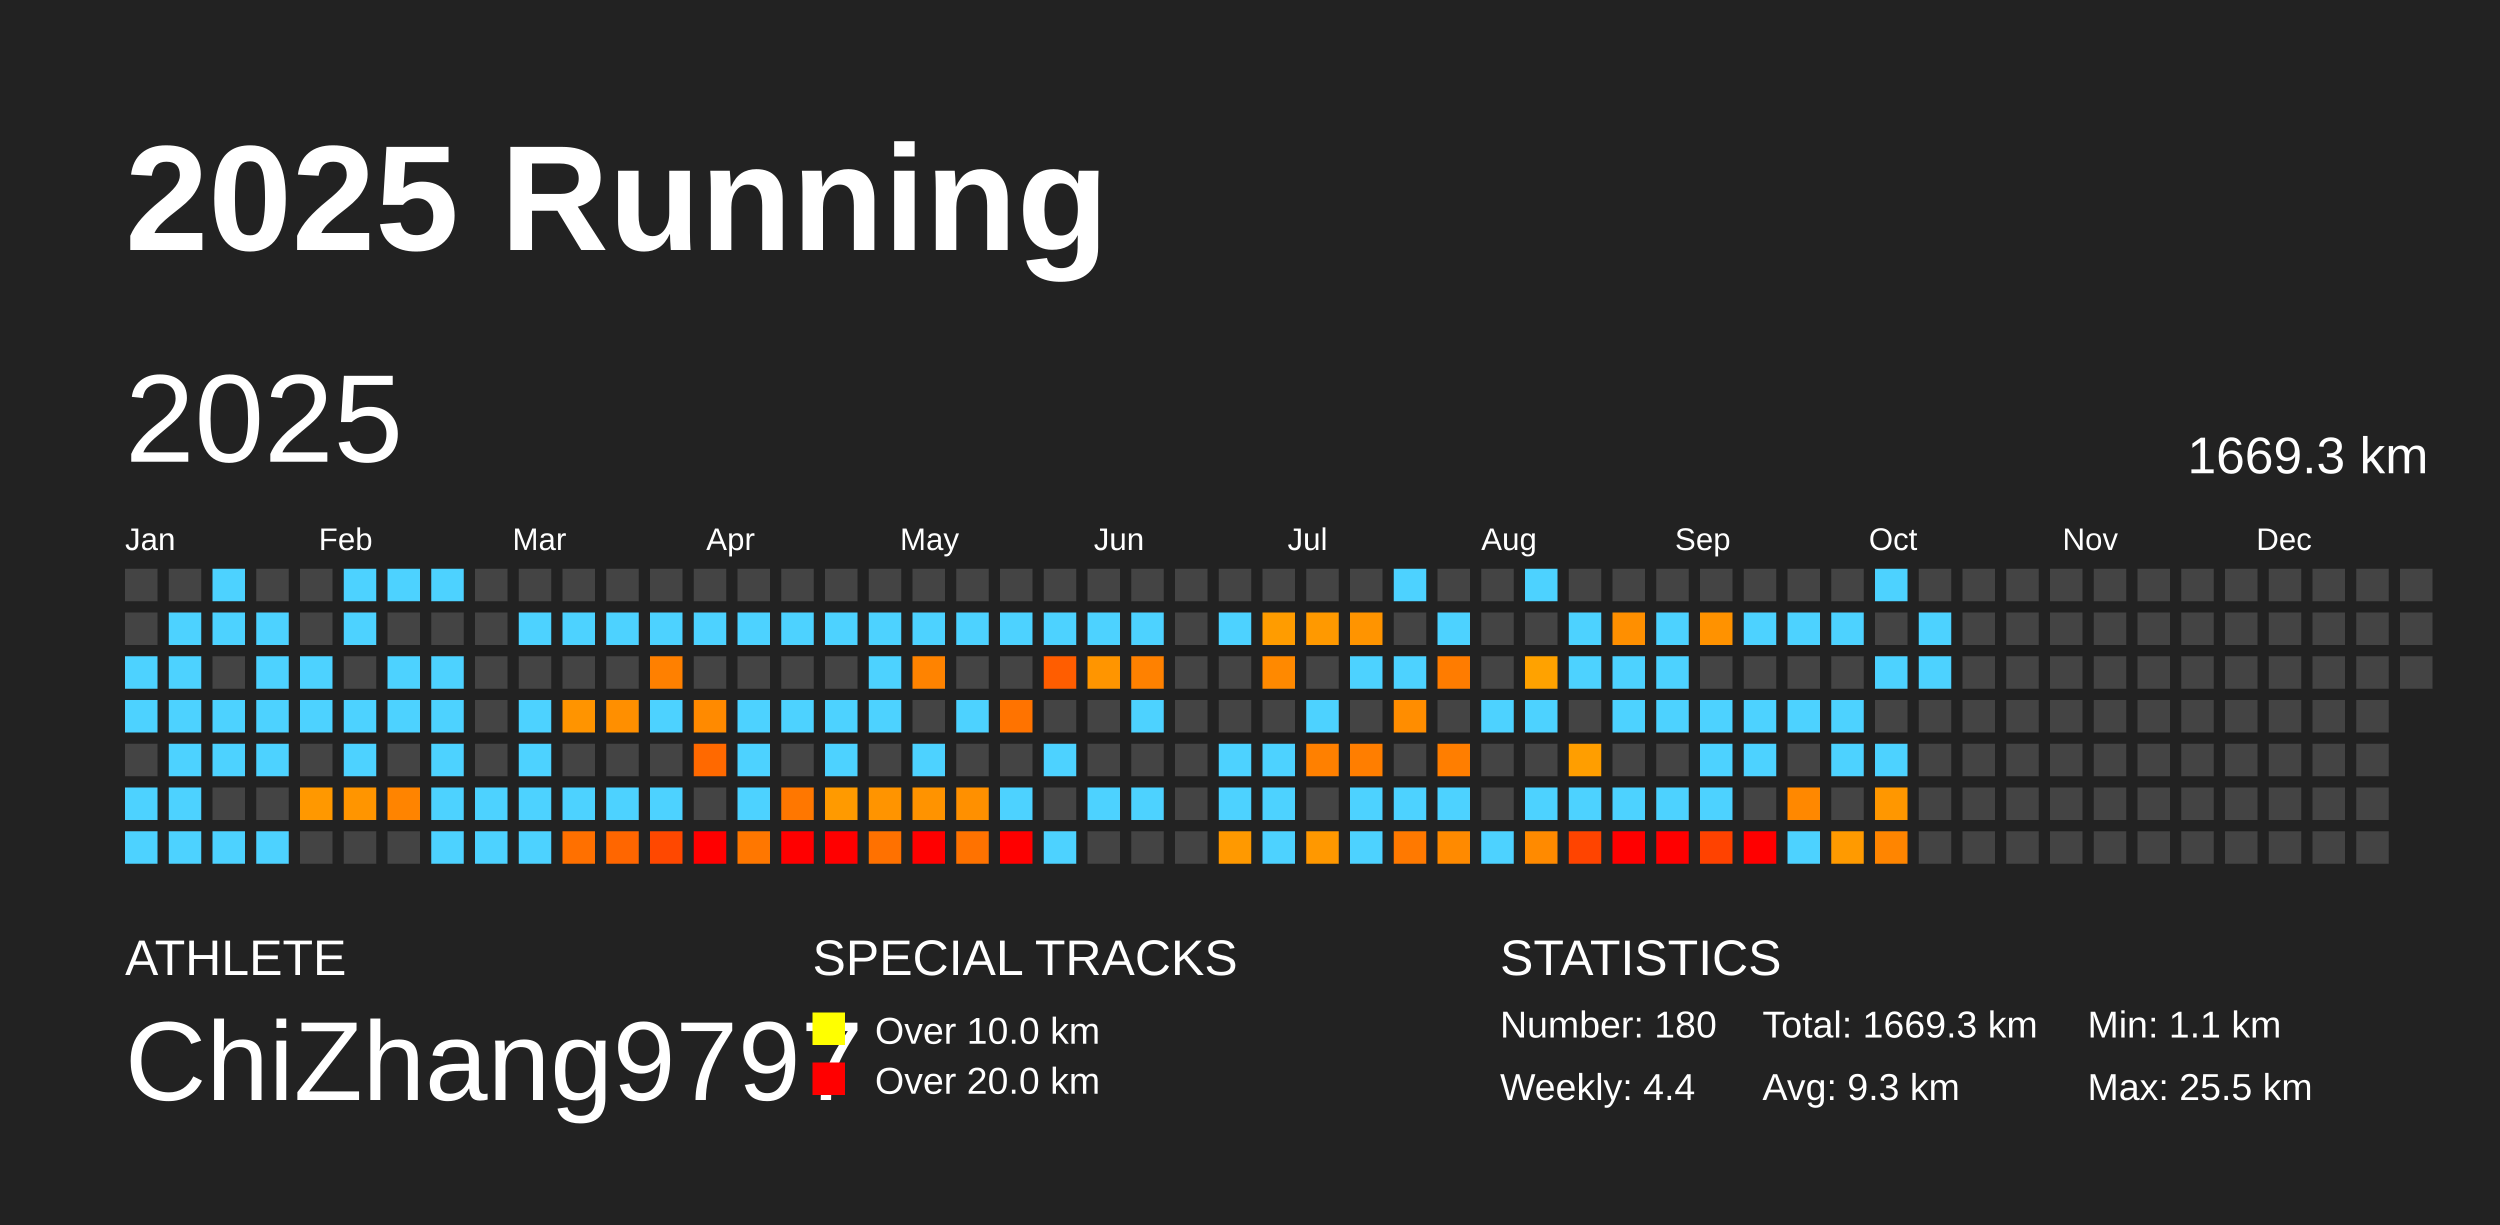
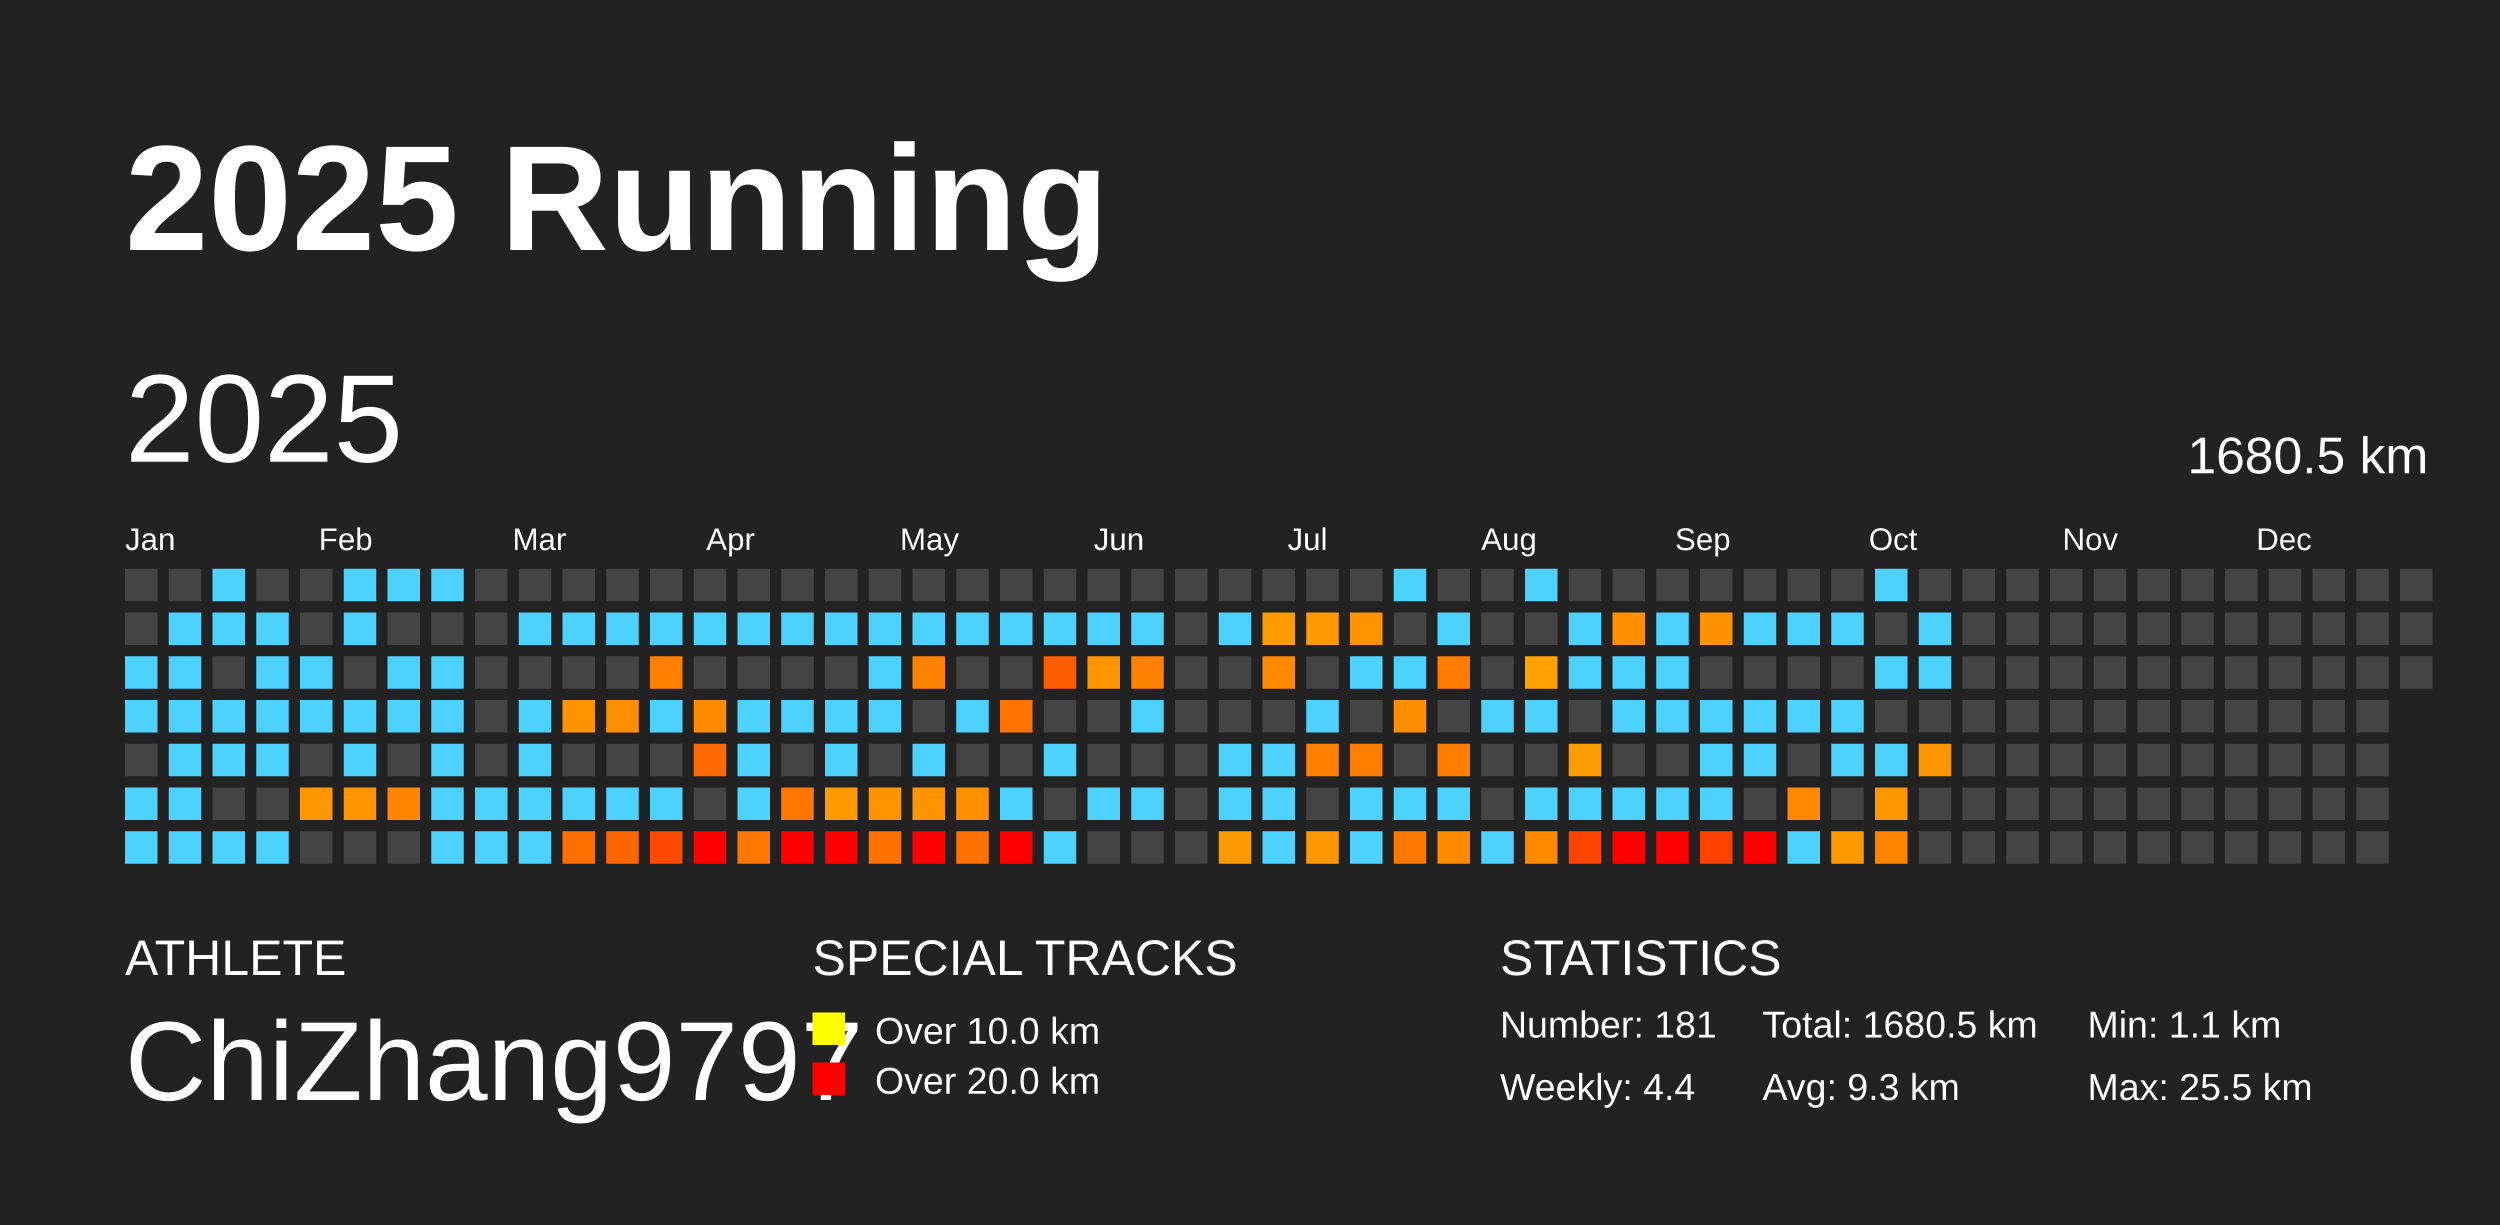
<svg xmlns="http://www.w3.org/2000/svg" baseProfile="full" height="98mm" version="1.1" viewBox="0,0,200,98" width="200mm">
  <defs />
  <rect fill="#222222" height="98" width="200" x="0" y="0" />
  <text fill="#FFFFFF" style="font-size:12px; font-family:Arial; font-weight:bold;" x="10" y="20">2025 Running</text>
  <text fill="#FFFFFF" style="font-size:4px; font-family:Arial" x="10" y="78">ATHLETE</text>
  <text fill="#FFFFFF" style="font-size:9px; font-family:Arial" x="10" y="88">ChiZhang9797</text>
  <text fill="#FFFFFF" style="font-size:4px; font-family:Arial" x="65" y="78">SPECIAL TRACKS</text>
  <rect fill="yellow" height="2.6" width="2.6" x="65" y="81" />
  <text fill="#FFFFFF" style="font-size:3px; font-family:Arial" x="70" y="83.5">Over 10.0 km</text>
  <rect fill="red" height="2.6" width="2.6" x="65" y="85" />
  <text fill="#FFFFFF" style="font-size:3px; font-family:Arial" x="70" y="87.5">Over 20.0 km</text>
  <text fill="#FFFFFF" style="font-size:4px; font-family:Arial" x="120" y="78">STATISTICS</text>
-   <text fill="#FFFFFF" style="font-size:3px; font-family:Arial" x="120" y="83">Number: 180</text>
+   <text fill="#FFFFFF" style="font-size:3px; font-family:Arial" x="120" y="83">Number: 181</text>
  <text fill="#FFFFFF" style="font-size:3px; font-family:Arial" x="120" y="88">Weekly: 4.4</text>
-   <text fill="#FFFFFF" style="font-size:3px; font-family:Arial" x="141" y="83">Total: 1669.3 km</text>
+   <text fill="#FFFFFF" style="font-size:3px; font-family:Arial" x="141" y="83">Total: 1680.5 km</text>
  <text fill="#FFFFFF" style="font-size:3px; font-family:Arial" x="141" y="88">Avg: 9.3 km</text>
  <text fill="#FFFFFF" style="font-size:3px; font-family:Arial" x="167" y="83">Min: 1.1 km</text>
  <text fill="#FFFFFF" style="font-size:3px; font-family:Arial" x="167" y="88">Max: 25.5 km</text>
  <text dominant-baseline="hanging" fill="#FFFFFF" style="font-size:10.0px; font-family:Arial;" x="10" y="30">2025</text>
-   <text dominant-baseline="hanging" fill="#FFFFFF" style="font-size:4.125px; font-family:Arial;" x="175" y="35">1669.3 km</text>
+   <text dominant-baseline="hanging" fill="#FFFFFF" style="font-size:4.125px; font-family:Arial;" x="175" y="35">1680.5 km</text>
  <text fill="#FFFFFF" style="font-size:2.5px; font-family:Arial" x="10.0" y="44">Jan</text>
  <text fill="#FFFFFF" style="font-size:2.5px; font-family:Arial" x="25.5" y="44">Feb</text>
  <text fill="#FFFFFF" style="font-size:2.5px; font-family:Arial" x="41.0" y="44">Mar</text>
  <text fill="#FFFFFF" style="font-size:2.5px; font-family:Arial" x="56.5" y="44">Apr</text>
  <text fill="#FFFFFF" style="font-size:2.5px; font-family:Arial" x="72.0" y="44">May</text>
  <text fill="#FFFFFF" style="font-size:2.5px; font-family:Arial" x="87.5" y="44">Jun</text>
  <text fill="#FFFFFF" style="font-size:2.5px; font-family:Arial" x="103.0" y="44">Jul</text>
  <text fill="#FFFFFF" style="font-size:2.5px; font-family:Arial" x="118.5" y="44">Aug</text>
  <text fill="#FFFFFF" style="font-size:2.5px; font-family:Arial" x="134.0" y="44">Sep</text>
  <text fill="#FFFFFF" style="font-size:2.5px; font-family:Arial" x="149.5" y="44">Oct</text>
  <text fill="#FFFFFF" style="font-size:2.5px; font-family:Arial" x="165.0" y="44">Nov</text>
  <text fill="#FFFFFF" style="font-size:2.5px; font-family:Arial" x="180.5" y="44">Dec</text>
  <rect fill="#444444" height="2.6" width="2.6" x="10.0" y="45.5" />
  <rect fill="#444444" height="2.6" width="2.6" x="10.0" y="49.0" />
  <rect fill="#4dd2ff" height="2.6" width="2.6" x="10.0" y="52.5" />
  <rect fill="#4dd2ff" height="2.6" width="2.6" x="10.0" y="56.0" />
  <rect fill="#444444" height="2.6" width="2.6" x="10.0" y="59.5" />
  <rect fill="#4dd2ff" height="2.6" width="2.6" x="10.0" y="63.0" />
  <rect fill="#4dd2ff" height="2.6" width="2.6" x="10.0" y="66.5" />
  <rect fill="#444444" height="2.6" width="2.6" x="13.5" y="45.5" />
  <rect fill="#4dd2ff" height="2.6" width="2.6" x="13.5" y="49.0" />
  <rect fill="#4dd2ff" height="2.6" width="2.6" x="13.5" y="52.5" />
  <rect fill="#4dd2ff" height="2.6" width="2.6" x="13.5" y="56.0" />
  <rect fill="#4dd2ff" height="2.6" width="2.6" x="13.5" y="59.5" />
  <rect fill="#4dd2ff" height="2.6" width="2.6" x="13.5" y="63.0" />
  <rect fill="#4dd2ff" height="2.6" width="2.6" x="13.5" y="66.5" />
  <rect fill="#4dd2ff" height="2.6" width="2.6" x="17.0" y="45.5" />
  <rect fill="#4dd2ff" height="2.6" width="2.6" x="17.0" y="49.0" />
  <rect fill="#444444" height="2.6" width="2.6" x="17.0" y="52.5" />
  <rect fill="#4dd2ff" height="2.6" width="2.6" x="17.0" y="56.0" />
  <rect fill="#4dd2ff" height="2.6" width="2.6" x="17.0" y="59.5" />
  <rect fill="#444444" height="2.6" width="2.6" x="17.0" y="63.0" />
  <rect fill="#4dd2ff" height="2.6" width="2.6" x="17.0" y="66.5" />
  <rect fill="#444444" height="2.6" width="2.6" x="20.5" y="45.5" />
  <rect fill="#4dd2ff" height="2.6" width="2.6" x="20.5" y="49.0" />
  <rect fill="#4dd2ff" height="2.6" width="2.6" x="20.5" y="52.5" />
  <rect fill="#4dd2ff" height="2.6" width="2.6" x="20.5" y="56.0" />
  <rect fill="#4dd2ff" height="2.6" width="2.6" x="20.5" y="59.5" />
  <rect fill="#444444" height="2.6" width="2.6" x="20.5" y="63.0" />
  <rect fill="#4dd2ff" height="2.6" width="2.6" x="20.5" y="66.5" />
  <rect fill="#444444" height="2.6" width="2.6" x="24.0" y="45.5" />
  <rect fill="#444444" height="2.6" width="2.6" x="24.0" y="49.0" />
  <rect fill="#4dd2ff" height="2.6" width="2.6" x="24.0" y="52.5" />
  <rect fill="#4dd2ff" height="2.6" width="2.6" x="24.0" y="56.0" />
  <rect fill="#444444" height="2.6" width="2.6" x="24.0" y="59.5" />
  <rect fill="#ff9800" height="2.6" width="2.6" x="24.0" y="63.0" />
  <rect fill="#444444" height="2.6" width="2.6" x="24.0" y="66.5" />
  <rect fill="#4dd2ff" height="2.6" width="2.6" x="27.5" y="45.5" />
  <rect fill="#4dd2ff" height="2.6" width="2.6" x="27.5" y="49.0" />
  <rect fill="#444444" height="2.6" width="2.6" x="27.5" y="52.5" />
  <rect fill="#4dd2ff" height="2.6" width="2.6" x="27.5" y="56.0" />
  <rect fill="#4dd2ff" height="2.6" width="2.6" x="27.5" y="59.5" />
  <rect fill="#ff9500" height="2.6" width="2.6" x="27.5" y="63.0" />
  <rect fill="#444444" height="2.6" width="2.6" x="27.5" y="66.5" />
  <rect fill="#4dd2ff" height="2.6" width="2.6" x="31.0" y="45.5" />
  <rect fill="#444444" height="2.6" width="2.6" x="31.0" y="49.0" />
  <rect fill="#4dd2ff" height="2.6" width="2.6" x="31.0" y="52.5" />
  <rect fill="#4dd2ff" height="2.6" width="2.6" x="31.0" y="56.0" />
  <rect fill="#444444" height="2.6" width="2.6" x="31.0" y="59.5" />
  <rect fill="#ff8400" height="2.6" width="2.6" x="31.0" y="63.0" />
  <rect fill="#444444" height="2.6" width="2.6" x="31.0" y="66.5" />
  <rect fill="#4dd2ff" height="2.6" width="2.6" x="34.5" y="45.5" />
  <rect fill="#444444" height="2.6" width="2.6" x="34.5" y="49.0" />
  <rect fill="#4dd2ff" height="2.6" width="2.6" x="34.5" y="52.5" />
  <rect fill="#4dd2ff" height="2.6" width="2.6" x="34.5" y="56.0" />
  <rect fill="#4dd2ff" height="2.6" width="2.6" x="34.5" y="59.5" />
  <rect fill="#4dd2ff" height="2.6" width="2.6" x="34.5" y="63.0" />
  <rect fill="#4dd2ff" height="2.6" width="2.6" x="34.5" y="66.5" />
  <rect fill="#444444" height="2.6" width="2.6" x="38.0" y="45.5" />
  <rect fill="#444444" height="2.6" width="2.6" x="38.0" y="49.0" />
  <rect fill="#444444" height="2.6" width="2.6" x="38.0" y="52.5" />
  <rect fill="#444444" height="2.6" width="2.6" x="38.0" y="56.0" />
  <rect fill="#444444" height="2.6" width="2.6" x="38.0" y="59.5" />
  <rect fill="#4dd2ff" height="2.6" width="2.6" x="38.0" y="63.0" />
  <rect fill="#4dd2ff" height="2.6" width="2.6" x="38.0" y="66.5" />
  <rect fill="#444444" height="2.6" width="2.6" x="41.5" y="45.5" />
  <rect fill="#4dd2ff" height="2.6" width="2.6" x="41.5" y="49.0" />
  <rect fill="#444444" height="2.6" width="2.6" x="41.5" y="52.5" />
  <rect fill="#4dd2ff" height="2.6" width="2.6" x="41.5" y="56.0" />
  <rect fill="#4dd2ff" height="2.6" width="2.6" x="41.5" y="59.5" />
  <rect fill="#4dd2ff" height="2.6" width="2.6" x="41.5" y="63.0" />
  <rect fill="#4dd2ff" height="2.6" width="2.6" x="41.5" y="66.5" />
  <rect fill="#444444" height="2.6" width="2.6" x="45.0" y="45.5" />
  <rect fill="#4dd2ff" height="2.6" width="2.6" x="45.0" y="49.0" />
  <rect fill="#444444" height="2.6" width="2.6" x="45.0" y="52.5" />
  <rect fill="#ff9400" height="2.6" width="2.6" x="45.0" y="56.0" />
  <rect fill="#444444" height="2.6" width="2.6" x="45.0" y="59.5" />
  <rect fill="#4dd2ff" height="2.6" width="2.6" x="45.0" y="63.0" />
  <rect fill="#ff7000" height="2.6" width="2.6" x="45.0" y="66.5" />
  <rect fill="#444444" height="2.6" width="2.6" x="48.5" y="45.5" />
  <rect fill="#4dd2ff" height="2.6" width="2.6" x="48.5" y="49.0" />
  <rect fill="#444444" height="2.6" width="2.6" x="48.5" y="52.5" />
  <rect fill="#ff8f00" height="2.6" width="2.6" x="48.5" y="56.0" />
  <rect fill="#444444" height="2.6" width="2.6" x="48.5" y="59.5" />
  <rect fill="#4dd2ff" height="2.6" width="2.6" x="48.5" y="63.0" />
  <rect fill="#ff6600" height="2.6" width="2.6" x="48.5" y="66.5" />
  <rect fill="#444444" height="2.6" width="2.6" x="52.0" y="45.5" />
  <rect fill="#4dd2ff" height="2.6" width="2.6" x="52.0" y="49.0" />
  <rect fill="#ff8000" height="2.6" width="2.6" x="52.0" y="52.5" />
  <rect fill="#4dd2ff" height="2.6" width="2.6" x="52.0" y="56.0" />
  <rect fill="#444444" height="2.6" width="2.6" x="52.0" y="59.5" />
  <rect fill="#4dd2ff" height="2.6" width="2.6" x="52.0" y="63.0" />
  <rect fill="#ff4800" height="2.6" width="2.6" x="52.0" y="66.5" />
  <rect fill="#444444" height="2.6" width="2.6" x="55.5" y="45.5" />
  <rect fill="#4dd2ff" height="2.6" width="2.6" x="55.5" y="49.0" />
  <rect fill="#444444" height="2.6" width="2.6" x="55.5" y="52.5" />
  <rect fill="#ff8a00" height="2.6" width="2.6" x="55.5" y="56.0" />
  <rect fill="#ff6900" height="2.6" width="2.6" x="55.5" y="59.5" />
  <rect fill="#444444" height="2.6" width="2.6" x="55.5" y="63.0" />
  <rect fill="red" height="2.6" width="2.6" x="55.5" y="66.5" />
  <rect fill="#444444" height="2.6" width="2.6" x="59.0" y="45.5" />
  <rect fill="#4dd2ff" height="2.6" width="2.6" x="59.0" y="49.0" />
  <rect fill="#444444" height="2.6" width="2.6" x="59.0" y="52.5" />
  <rect fill="#4dd2ff" height="2.6" width="2.6" x="59.0" y="56.0" />
  <rect fill="#4dd2ff" height="2.6" width="2.6" x="59.0" y="59.5" />
  <rect fill="#4dd2ff" height="2.6" width="2.6" x="59.0" y="63.0" />
  <rect fill="#ff7700" height="2.6" width="2.6" x="59.0" y="66.5" />
  <rect fill="#444444" height="2.6" width="2.6" x="62.5" y="45.5" />
  <rect fill="#4dd2ff" height="2.6" width="2.6" x="62.5" y="49.0" />
  <rect fill="#444444" height="2.6" width="2.6" x="62.5" y="52.5" />
  <rect fill="#4dd2ff" height="2.6" width="2.6" x="62.5" y="56.0" />
  <rect fill="#444444" height="2.6" width="2.6" x="62.5" y="59.5" />
  <rect fill="#ff7700" height="2.6" width="2.6" x="62.5" y="63.0" />
  <rect fill="red" height="2.6" width="2.6" x="62.5" y="66.5" />
  <rect fill="#444444" height="2.6" width="2.6" x="66.0" y="45.5" />
  <rect fill="#4dd2ff" height="2.6" width="2.6" x="66.0" y="49.0" />
  <rect fill="#444444" height="2.6" width="2.6" x="66.0" y="52.5" />
  <rect fill="#4dd2ff" height="2.6" width="2.6" x="66.0" y="56.0" />
  <rect fill="#4dd2ff" height="2.6" width="2.6" x="66.0" y="59.5" />
  <rect fill="#ff9a00" height="2.6" width="2.6" x="66.0" y="63.0" />
  <rect fill="red" height="2.6" width="2.6" x="66.0" y="66.5" />
  <rect fill="#444444" height="2.6" width="2.6" x="69.5" y="45.5" />
  <rect fill="#4dd2ff" height="2.6" width="2.6" x="69.5" y="49.0" />
  <rect fill="#4dd2ff" height="2.6" width="2.6" x="69.5" y="52.5" />
  <rect fill="#4dd2ff" height="2.6" width="2.6" x="69.5" y="56.0" />
  <rect fill="#444444" height="2.6" width="2.6" x="69.5" y="59.5" />
  <rect fill="#ff9400" height="2.6" width="2.6" x="69.5" y="63.0" />
  <rect fill="#ff7100" height="2.6" width="2.6" x="69.5" y="66.5" />
  <rect fill="#444444" height="2.6" width="2.6" x="73.0" y="45.5" />
  <rect fill="#4dd2ff" height="2.6" width="2.6" x="73.0" y="49.0" />
  <rect fill="#ff8300" height="2.6" width="2.6" x="73.0" y="52.5" />
  <rect fill="#444444" height="2.6" width="2.6" x="73.0" y="56.0" />
  <rect fill="#4dd2ff" height="2.6" width="2.6" x="73.0" y="59.5" />
  <rect fill="#ff9300" height="2.6" width="2.6" x="73.0" y="63.0" />
  <rect fill="red" height="2.6" width="2.6" x="73.0" y="66.5" />
  <rect fill="#444444" height="2.6" width="2.6" x="76.5" y="45.5" />
  <rect fill="#4dd2ff" height="2.6" width="2.6" x="76.5" y="49.0" />
  <rect fill="#444444" height="2.6" width="2.6" x="76.5" y="52.5" />
  <rect fill="#4dd2ff" height="2.6" width="2.6" x="76.5" y="56.0" />
  <rect fill="#444444" height="2.6" width="2.6" x="76.5" y="59.5" />
  <rect fill="#ff9000" height="2.6" width="2.6" x="76.5" y="63.0" />
  <rect fill="#ff7200" height="2.6" width="2.6" x="76.5" y="66.5" />
  <rect fill="#444444" height="2.6" width="2.6" x="80.0" y="45.5" />
  <rect fill="#4dd2ff" height="2.6" width="2.6" x="80.0" y="49.0" />
  <rect fill="#444444" height="2.6" width="2.6" x="80.0" y="52.5" />
  <rect fill="#ff7300" height="2.6" width="2.6" x="80.0" y="56.0" />
  <rect fill="#444444" height="2.6" width="2.6" x="80.0" y="59.5" />
  <rect fill="#4dd2ff" height="2.6" width="2.6" x="80.0" y="63.0" />
  <rect fill="red" height="2.6" width="2.6" x="80.0" y="66.5" />
  <rect fill="#444444" height="2.6" width="2.6" x="83.5" y="45.5" />
  <rect fill="#4dd2ff" height="2.6" width="2.6" x="83.5" y="49.0" />
  <rect fill="#ff5d00" height="2.6" width="2.6" x="83.5" y="52.5" />
  <rect fill="#444444" height="2.6" width="2.6" x="83.5" y="56.0" />
  <rect fill="#4dd2ff" height="2.6" width="2.6" x="83.5" y="59.5" />
  <rect fill="#444444" height="2.6" width="2.6" x="83.5" y="63.0" />
  <rect fill="#4dd2ff" height="2.6" width="2.6" x="83.5" y="66.5" />
  <rect fill="#444444" height="2.6" width="2.6" x="87.0" y="45.5" />
  <rect fill="#4dd2ff" height="2.6" width="2.6" x="87.0" y="49.0" />
  <rect fill="#ff9500" height="2.6" width="2.6" x="87.0" y="52.5" />
  <rect fill="#444444" height="2.6" width="2.6" x="87.0" y="56.0" />
  <rect fill="#444444" height="2.6" width="2.6" x="87.0" y="59.5" />
  <rect fill="#4dd2ff" height="2.6" width="2.6" x="87.0" y="63.0" />
  <rect fill="#444444" height="2.6" width="2.6" x="87.0" y="66.5" />
  <rect fill="#444444" height="2.6" width="2.6" x="90.5" y="45.5" />
  <rect fill="#4dd2ff" height="2.6" width="2.6" x="90.5" y="49.0" />
  <rect fill="#ff8100" height="2.6" width="2.6" x="90.5" y="52.5" />
  <rect fill="#4dd2ff" height="2.6" width="2.6" x="90.5" y="56.0" />
  <rect fill="#444444" height="2.6" width="2.6" x="90.5" y="59.5" />
  <rect fill="#4dd2ff" height="2.6" width="2.6" x="90.5" y="63.0" />
  <rect fill="#444444" height="2.6" width="2.6" x="90.5" y="66.5" />
  <rect fill="#444444" height="2.6" width="2.6" x="94.0" y="45.5" />
  <rect fill="#444444" height="2.6" width="2.6" x="94.0" y="49.0" />
  <rect fill="#444444" height="2.6" width="2.6" x="94.0" y="52.5" />
  <rect fill="#444444" height="2.6" width="2.6" x="94.0" y="56.0" />
  <rect fill="#444444" height="2.6" width="2.6" x="94.0" y="59.5" />
  <rect fill="#444444" height="2.6" width="2.6" x="94.0" y="63.0" />
  <rect fill="#444444" height="2.6" width="2.6" x="94.0" y="66.5" />
  <rect fill="#444444" height="2.6" width="2.6" x="97.5" y="45.5" />
  <rect fill="#4dd2ff" height="2.6" width="2.6" x="97.5" y="49.0" />
  <rect fill="#444444" height="2.6" width="2.6" x="97.5" y="52.5" />
  <rect fill="#444444" height="2.6" width="2.6" x="97.5" y="56.0" />
  <rect fill="#4dd2ff" height="2.6" width="2.6" x="97.5" y="59.5" />
  <rect fill="#4dd2ff" height="2.6" width="2.6" x="97.5" y="63.0" />
  <rect fill="#ff9900" height="2.6" width="2.6" x="97.5" y="66.5" />
  <rect fill="#444444" height="2.6" width="2.6" x="101.0" y="45.5" />
  <rect fill="#ff9c00" height="2.6" width="2.6" x="101.0" y="49.0" />
  <rect fill="#ff8900" height="2.6" width="2.6" x="101.0" y="52.5" />
  <rect fill="#444444" height="2.6" width="2.6" x="101.0" y="56.0" />
  <rect fill="#4dd2ff" height="2.6" width="2.6" x="101.0" y="59.5" />
  <rect fill="#4dd2ff" height="2.6" width="2.6" x="101.0" y="63.0" />
  <rect fill="#4dd2ff" height="2.6" width="2.6" x="101.0" y="66.5" />
  <rect fill="#444444" height="2.6" width="2.6" x="104.5" y="45.5" />
  <rect fill="#ff9900" height="2.6" width="2.6" x="104.5" y="49.0" />
  <rect fill="#444444" height="2.6" width="2.6" x="104.5" y="52.5" />
  <rect fill="#4dd2ff" height="2.6" width="2.6" x="104.5" y="56.0" />
  <rect fill="#ff8000" height="2.6" width="2.6" x="104.5" y="59.5" />
  <rect fill="#444444" height="2.6" width="2.6" x="104.5" y="63.0" />
  <rect fill="#ff9800" height="2.6" width="2.6" x="104.5" y="66.5" />
  <rect fill="#444444" height="2.6" width="2.6" x="108.0" y="45.5" />
  <rect fill="#ff9400" height="2.6" width="2.6" x="108.0" y="49.0" />
  <rect fill="#4dd2ff" height="2.6" width="2.6" x="108.0" y="52.5" />
  <rect fill="#444444" height="2.6" width="2.6" x="108.0" y="56.0" />
  <rect fill="#ff7e00" height="2.6" width="2.6" x="108.0" y="59.5" />
  <rect fill="#4dd2ff" height="2.6" width="2.6" x="108.0" y="63.0" />
  <rect fill="#4dd2ff" height="2.6" width="2.6" x="108.0" y="66.5" />
  <rect fill="#4dd2ff" height="2.6" width="2.6" x="111.5" y="45.5" />
  <rect fill="#444444" height="2.6" width="2.6" x="111.5" y="49.0" />
  <rect fill="#4dd2ff" height="2.6" width="2.6" x="111.5" y="52.5" />
  <rect fill="#ff8d00" height="2.6" width="2.6" x="111.5" y="56.0" />
  <rect fill="#444444" height="2.6" width="2.6" x="111.5" y="59.5" />
  <rect fill="#4dd2ff" height="2.6" width="2.6" x="111.5" y="63.0" />
  <rect fill="#ff7900" height="2.6" width="2.6" x="111.5" y="66.5" />
  <rect fill="#444444" height="2.6" width="2.6" x="115.0" y="45.5" />
  <rect fill="#4dd2ff" height="2.6" width="2.6" x="115.0" y="49.0" />
  <rect fill="#ff7c00" height="2.6" width="2.6" x="115.0" y="52.5" />
  <rect fill="#444444" height="2.6" width="2.6" x="115.0" y="56.0" />
  <rect fill="#ff7e00" height="2.6" width="2.6" x="115.0" y="59.5" />
  <rect fill="#4dd2ff" height="2.6" width="2.6" x="115.0" y="63.0" />
  <rect fill="#ff8a00" height="2.6" width="2.6" x="115.0" y="66.5" />
  <rect fill="#444444" height="2.6" width="2.6" x="118.5" y="45.5" />
  <rect fill="#444444" height="2.6" width="2.6" x="118.5" y="49.0" />
  <rect fill="#444444" height="2.6" width="2.6" x="118.5" y="52.5" />
  <rect fill="#4dd2ff" height="2.6" width="2.6" x="118.5" y="56.0" />
  <rect fill="#444444" height="2.6" width="2.6" x="118.5" y="59.5" />
  <rect fill="#444444" height="2.6" width="2.6" x="118.5" y="63.0" />
  <rect fill="#4dd2ff" height="2.6" width="2.6" x="118.5" y="66.5" />
  <rect fill="#4dd2ff" height="2.6" width="2.6" x="122.0" y="45.5" />
  <rect fill="#444444" height="2.6" width="2.6" x="122.0" y="49.0" />
  <rect fill="#ffa200" height="2.6" width="2.6" x="122.0" y="52.5" />
  <rect fill="#4dd2ff" height="2.6" width="2.6" x="122.0" y="56.0" />
  <rect fill="#444444" height="2.6" width="2.6" x="122.0" y="59.5" />
  <rect fill="#4dd2ff" height="2.6" width="2.6" x="122.0" y="63.0" />
  <rect fill="#ff8a00" height="2.6" width="2.6" x="122.0" y="66.5" />
  <rect fill="#444444" height="2.6" width="2.6" x="125.5" y="45.5" />
  <rect fill="#4dd2ff" height="2.6" width="2.6" x="125.5" y="49.0" />
  <rect fill="#4dd2ff" height="2.6" width="2.6" x="125.5" y="52.5" />
  <rect fill="#444444" height="2.6" width="2.6" x="125.5" y="56.0" />
  <rect fill="#ff9e00" height="2.6" width="2.6" x="125.5" y="59.5" />
  <rect fill="#4dd2ff" height="2.6" width="2.6" x="125.5" y="63.0" />
  <rect fill="#ff4400" height="2.6" width="2.6" x="125.5" y="66.5" />
  <rect fill="#444444" height="2.6" width="2.6" x="129.0" y="45.5" />
  <rect fill="#ff8f00" height="2.6" width="2.6" x="129.0" y="49.0" />
  <rect fill="#4dd2ff" height="2.6" width="2.6" x="129.0" y="52.5" />
  <rect fill="#4dd2ff" height="2.6" width="2.6" x="129.0" y="56.0" />
  <rect fill="#444444" height="2.6" width="2.6" x="129.0" y="59.5" />
  <rect fill="#4dd2ff" height="2.6" width="2.6" x="129.0" y="63.0" />
  <rect fill="red" height="2.6" width="2.6" x="129.0" y="66.5" />
  <rect fill="#444444" height="2.6" width="2.6" x="132.5" y="45.5" />
  <rect fill="#4dd2ff" height="2.6" width="2.6" x="132.5" y="49.0" />
  <rect fill="#4dd2ff" height="2.6" width="2.6" x="132.5" y="52.5" />
  <rect fill="#4dd2ff" height="2.6" width="2.6" x="132.5" y="56.0" />
  <rect fill="#444444" height="2.6" width="2.6" x="132.5" y="59.5" />
  <rect fill="#4dd2ff" height="2.6" width="2.6" x="132.5" y="63.0" />
  <rect fill="red" height="2.6" width="2.6" x="132.5" y="66.5" />
  <rect fill="#444444" height="2.6" width="2.6" x="136.0" y="45.5" />
  <rect fill="#ff9200" height="2.6" width="2.6" x="136.0" y="49.0" />
  <rect fill="#444444" height="2.6" width="2.6" x="136.0" y="52.5" />
  <rect fill="#4dd2ff" height="2.6" width="2.6" x="136.0" y="56.0" />
  <rect fill="#4dd2ff" height="2.6" width="2.6" x="136.0" y="59.5" />
  <rect fill="#4dd2ff" height="2.6" width="2.6" x="136.0" y="63.0" />
  <rect fill="#ff4200" height="2.6" width="2.6" x="136.0" y="66.5" />
  <rect fill="#444444" height="2.6" width="2.6" x="139.5" y="45.5" />
  <rect fill="#4dd2ff" height="2.6" width="2.6" x="139.5" y="49.0" />
  <rect fill="#444444" height="2.6" width="2.6" x="139.5" y="52.5" />
  <rect fill="#4dd2ff" height="2.6" width="2.6" x="139.5" y="56.0" />
  <rect fill="#4dd2ff" height="2.6" width="2.6" x="139.5" y="59.5" />
  <rect fill="#444444" height="2.6" width="2.6" x="139.5" y="63.0" />
  <rect fill="red" height="2.6" width="2.6" x="139.5" y="66.5" />
  <rect fill="#444444" height="2.6" width="2.6" x="143.0" y="45.5" />
  <rect fill="#4dd2ff" height="2.6" width="2.6" x="143.0" y="49.0" />
  <rect fill="#444444" height="2.6" width="2.6" x="143.0" y="52.5" />
  <rect fill="#4dd2ff" height="2.6" width="2.6" x="143.0" y="56.0" />
  <rect fill="#444444" height="2.6" width="2.6" x="143.0" y="59.5" />
  <rect fill="#ff8800" height="2.6" width="2.6" x="143.0" y="63.0" />
  <rect fill="#4dd2ff" height="2.6" width="2.6" x="143.0" y="66.5" />
  <rect fill="#444444" height="2.6" width="2.6" x="146.5" y="45.5" />
  <rect fill="#4dd2ff" height="2.6" width="2.6" x="146.5" y="49.0" />
  <rect fill="#444444" height="2.6" width="2.6" x="146.5" y="52.5" />
  <rect fill="#4dd2ff" height="2.6" width="2.6" x="146.5" y="56.0" />
  <rect fill="#4dd2ff" height="2.6" width="2.6" x="146.5" y="59.5" />
  <rect fill="#444444" height="2.6" width="2.6" x="146.5" y="63.0" />
  <rect fill="#ff9a00" height="2.6" width="2.6" x="146.5" y="66.5" />
  <rect fill="#4dd2ff" height="2.6" width="2.6" x="150.0" y="45.5" />
  <rect fill="#444444" height="2.6" width="2.6" x="150.0" y="49.0" />
  <rect fill="#4dd2ff" height="2.6" width="2.6" x="150.0" y="52.5" />
  <rect fill="#444444" height="2.6" width="2.6" x="150.0" y="56.0" />
  <rect fill="#4dd2ff" height="2.6" width="2.6" x="150.0" y="59.5" />
  <rect fill="#ff9700" height="2.6" width="2.6" x="150.0" y="63.0" />
  <rect fill="#ff8500" height="2.6" width="2.6" x="150.0" y="66.5" />
  <rect fill="#444444" height="2.6" width="2.6" x="153.5" y="45.5" />
  <rect fill="#4dd2ff" height="2.6" width="2.6" x="153.5" y="49.0" />
  <rect fill="#4dd2ff" height="2.6" width="2.6" x="153.5" y="52.5" />
  <rect fill="#444444" height="2.6" width="2.6" x="153.5" y="56.0" />
-   <rect fill="#444444" height="2.6" width="2.6" x="153.5" y="59.5" />
+   <rect fill="#ff9600" height="2.6" width="2.6" x="153.5" y="59.5" />
  <rect fill="#444444" height="2.6" width="2.6" x="153.5" y="63.0" />
  <rect fill="#444444" height="2.6" width="2.6" x="153.5" y="66.5" />
  <rect fill="#444444" height="2.6" width="2.6" x="157.0" y="45.5" />
  <rect fill="#444444" height="2.6" width="2.6" x="157.0" y="49.0" />
  <rect fill="#444444" height="2.6" width="2.6" x="157.0" y="52.5" />
  <rect fill="#444444" height="2.6" width="2.6" x="157.0" y="56.0" />
  <rect fill="#444444" height="2.6" width="2.6" x="157.0" y="59.5" />
  <rect fill="#444444" height="2.6" width="2.6" x="157.0" y="63.0" />
  <rect fill="#444444" height="2.6" width="2.6" x="157.0" y="66.5" />
  <rect fill="#444444" height="2.6" width="2.6" x="160.5" y="45.5" />
  <rect fill="#444444" height="2.6" width="2.6" x="160.5" y="49.0" />
  <rect fill="#444444" height="2.6" width="2.6" x="160.5" y="52.5" />
  <rect fill="#444444" height="2.6" width="2.6" x="160.5" y="56.0" />
  <rect fill="#444444" height="2.6" width="2.6" x="160.5" y="59.5" />
  <rect fill="#444444" height="2.6" width="2.6" x="160.5" y="63.0" />
  <rect fill="#444444" height="2.6" width="2.6" x="160.5" y="66.5" />
  <rect fill="#444444" height="2.6" width="2.6" x="164.0" y="45.5" />
  <rect fill="#444444" height="2.6" width="2.6" x="164.0" y="49.0" />
  <rect fill="#444444" height="2.6" width="2.6" x="164.0" y="52.5" />
  <rect fill="#444444" height="2.6" width="2.6" x="164.0" y="56.0" />
  <rect fill="#444444" height="2.6" width="2.6" x="164.0" y="59.5" />
  <rect fill="#444444" height="2.6" width="2.6" x="164.0" y="63.0" />
  <rect fill="#444444" height="2.6" width="2.6" x="164.0" y="66.5" />
  <rect fill="#444444" height="2.6" width="2.6" x="167.5" y="45.5" />
  <rect fill="#444444" height="2.6" width="2.6" x="167.5" y="49.0" />
  <rect fill="#444444" height="2.6" width="2.6" x="167.5" y="52.5" />
  <rect fill="#444444" height="2.6" width="2.6" x="167.5" y="56.0" />
  <rect fill="#444444" height="2.6" width="2.6" x="167.5" y="59.5" />
  <rect fill="#444444" height="2.6" width="2.6" x="167.5" y="63.0" />
  <rect fill="#444444" height="2.6" width="2.6" x="167.5" y="66.5" />
  <rect fill="#444444" height="2.6" width="2.6" x="171.0" y="45.5" />
  <rect fill="#444444" height="2.6" width="2.6" x="171.0" y="49.0" />
  <rect fill="#444444" height="2.6" width="2.6" x="171.0" y="52.5" />
  <rect fill="#444444" height="2.6" width="2.6" x="171.0" y="56.0" />
  <rect fill="#444444" height="2.6" width="2.6" x="171.0" y="59.5" />
  <rect fill="#444444" height="2.6" width="2.6" x="171.0" y="63.0" />
  <rect fill="#444444" height="2.6" width="2.6" x="171.0" y="66.5" />
  <rect fill="#444444" height="2.6" width="2.6" x="174.5" y="45.5" />
  <rect fill="#444444" height="2.6" width="2.6" x="174.5" y="49.0" />
  <rect fill="#444444" height="2.6" width="2.6" x="174.5" y="52.5" />
  <rect fill="#444444" height="2.6" width="2.6" x="174.5" y="56.0" />
  <rect fill="#444444" height="2.6" width="2.6" x="174.5" y="59.5" />
  <rect fill="#444444" height="2.6" width="2.6" x="174.5" y="63.0" />
  <rect fill="#444444" height="2.6" width="2.6" x="174.5" y="66.5" />
  <rect fill="#444444" height="2.6" width="2.6" x="178.0" y="45.5" />
  <rect fill="#444444" height="2.6" width="2.6" x="178.0" y="49.0" />
  <rect fill="#444444" height="2.6" width="2.6" x="178.0" y="52.5" />
  <rect fill="#444444" height="2.6" width="2.6" x="178.0" y="56.0" />
  <rect fill="#444444" height="2.6" width="2.6" x="178.0" y="59.5" />
  <rect fill="#444444" height="2.6" width="2.6" x="178.0" y="63.0" />
  <rect fill="#444444" height="2.6" width="2.6" x="178.0" y="66.5" />
  <rect fill="#444444" height="2.6" width="2.6" x="181.5" y="45.5" />
  <rect fill="#444444" height="2.6" width="2.6" x="181.5" y="49.0" />
  <rect fill="#444444" height="2.6" width="2.6" x="181.5" y="52.5" />
  <rect fill="#444444" height="2.6" width="2.6" x="181.5" y="56.0" />
  <rect fill="#444444" height="2.6" width="2.6" x="181.5" y="59.5" />
  <rect fill="#444444" height="2.6" width="2.6" x="181.5" y="63.0" />
  <rect fill="#444444" height="2.6" width="2.6" x="181.5" y="66.5" />
  <rect fill="#444444" height="2.6" width="2.6" x="185.0" y="45.5" />
  <rect fill="#444444" height="2.6" width="2.6" x="185.0" y="49.0" />
  <rect fill="#444444" height="2.6" width="2.6" x="185.0" y="52.5" />
  <rect fill="#444444" height="2.6" width="2.6" x="185.0" y="56.0" />
  <rect fill="#444444" height="2.6" width="2.6" x="185.0" y="59.5" />
  <rect fill="#444444" height="2.6" width="2.6" x="185.0" y="63.0" />
  <rect fill="#444444" height="2.6" width="2.6" x="185.0" y="66.5" />
  <rect fill="#444444" height="2.6" width="2.6" x="188.5" y="45.5" />
  <rect fill="#444444" height="2.6" width="2.6" x="188.5" y="49.0" />
  <rect fill="#444444" height="2.6" width="2.6" x="188.5" y="52.5" />
  <rect fill="#444444" height="2.6" width="2.6" x="188.5" y="56.0" />
  <rect fill="#444444" height="2.6" width="2.6" x="188.5" y="59.5" />
  <rect fill="#444444" height="2.6" width="2.6" x="188.5" y="63.0" />
  <rect fill="#444444" height="2.6" width="2.6" x="188.5" y="66.5" />
  <rect fill="#444444" height="2.6" width="2.6" x="192.0" y="45.5" />
  <rect fill="#444444" height="2.6" width="2.6" x="192.0" y="49.0" />
  <rect fill="#444444" height="2.6" width="2.6" x="192.0" y="52.5" />
</svg>
